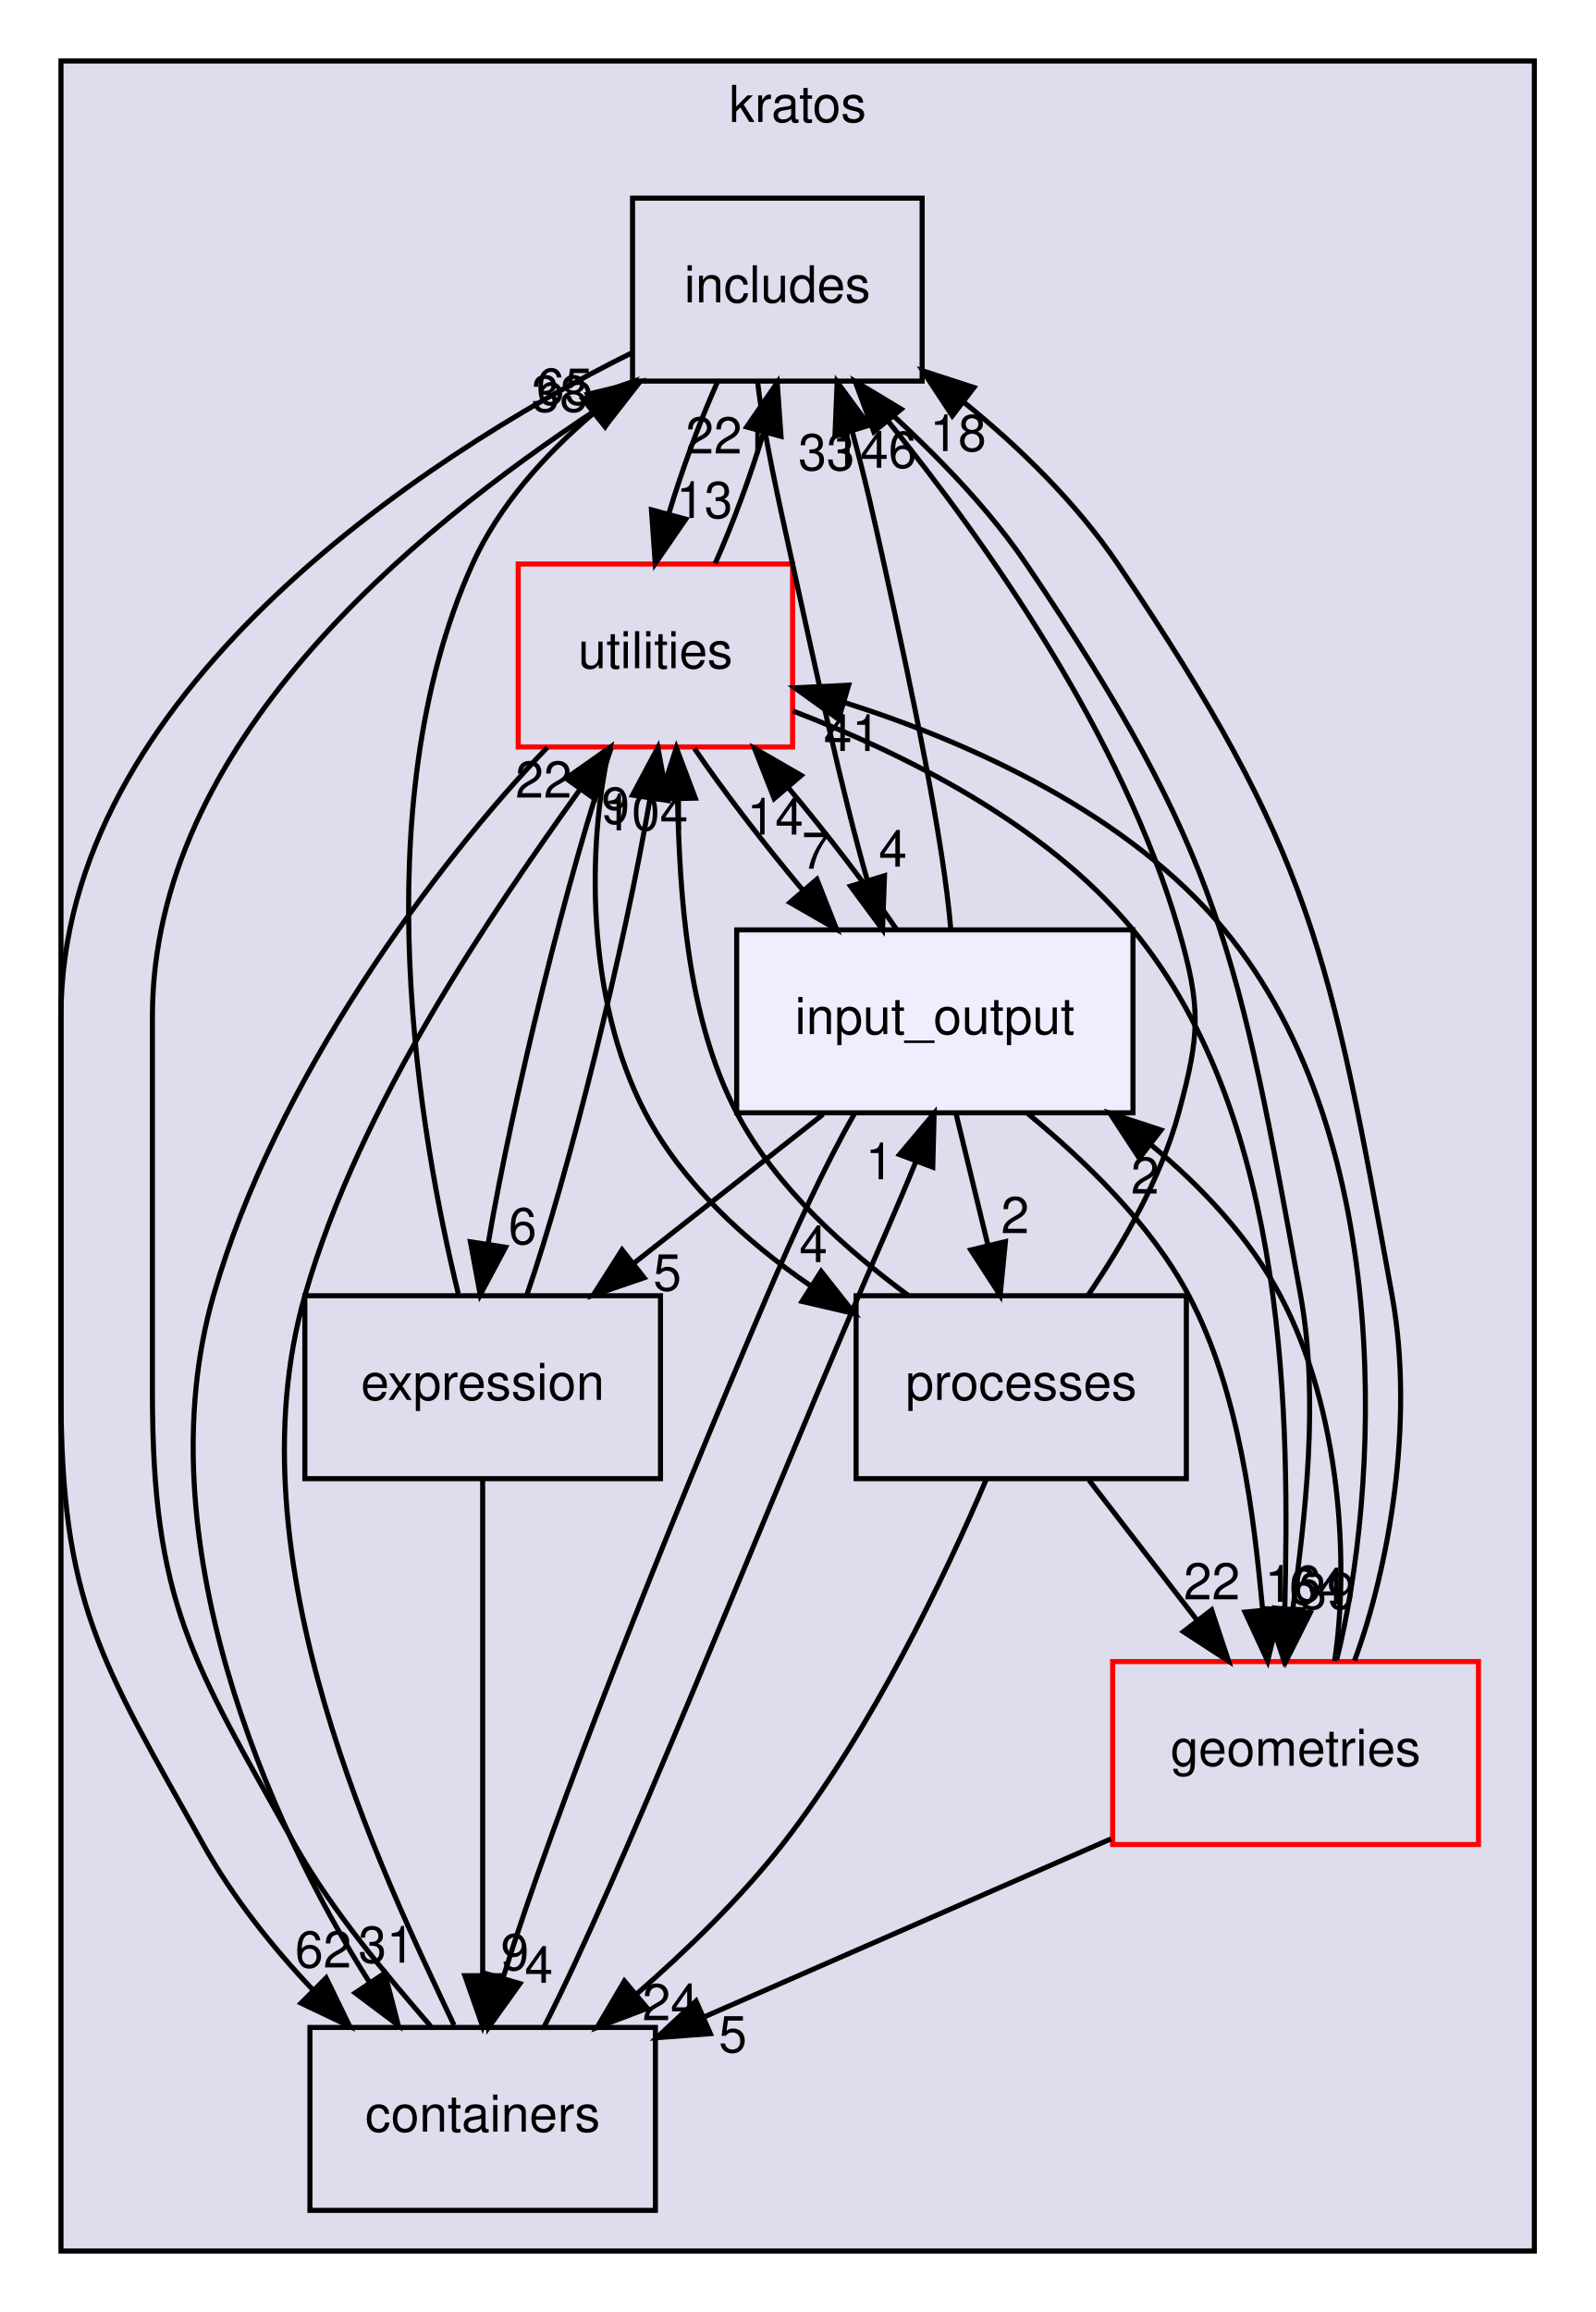
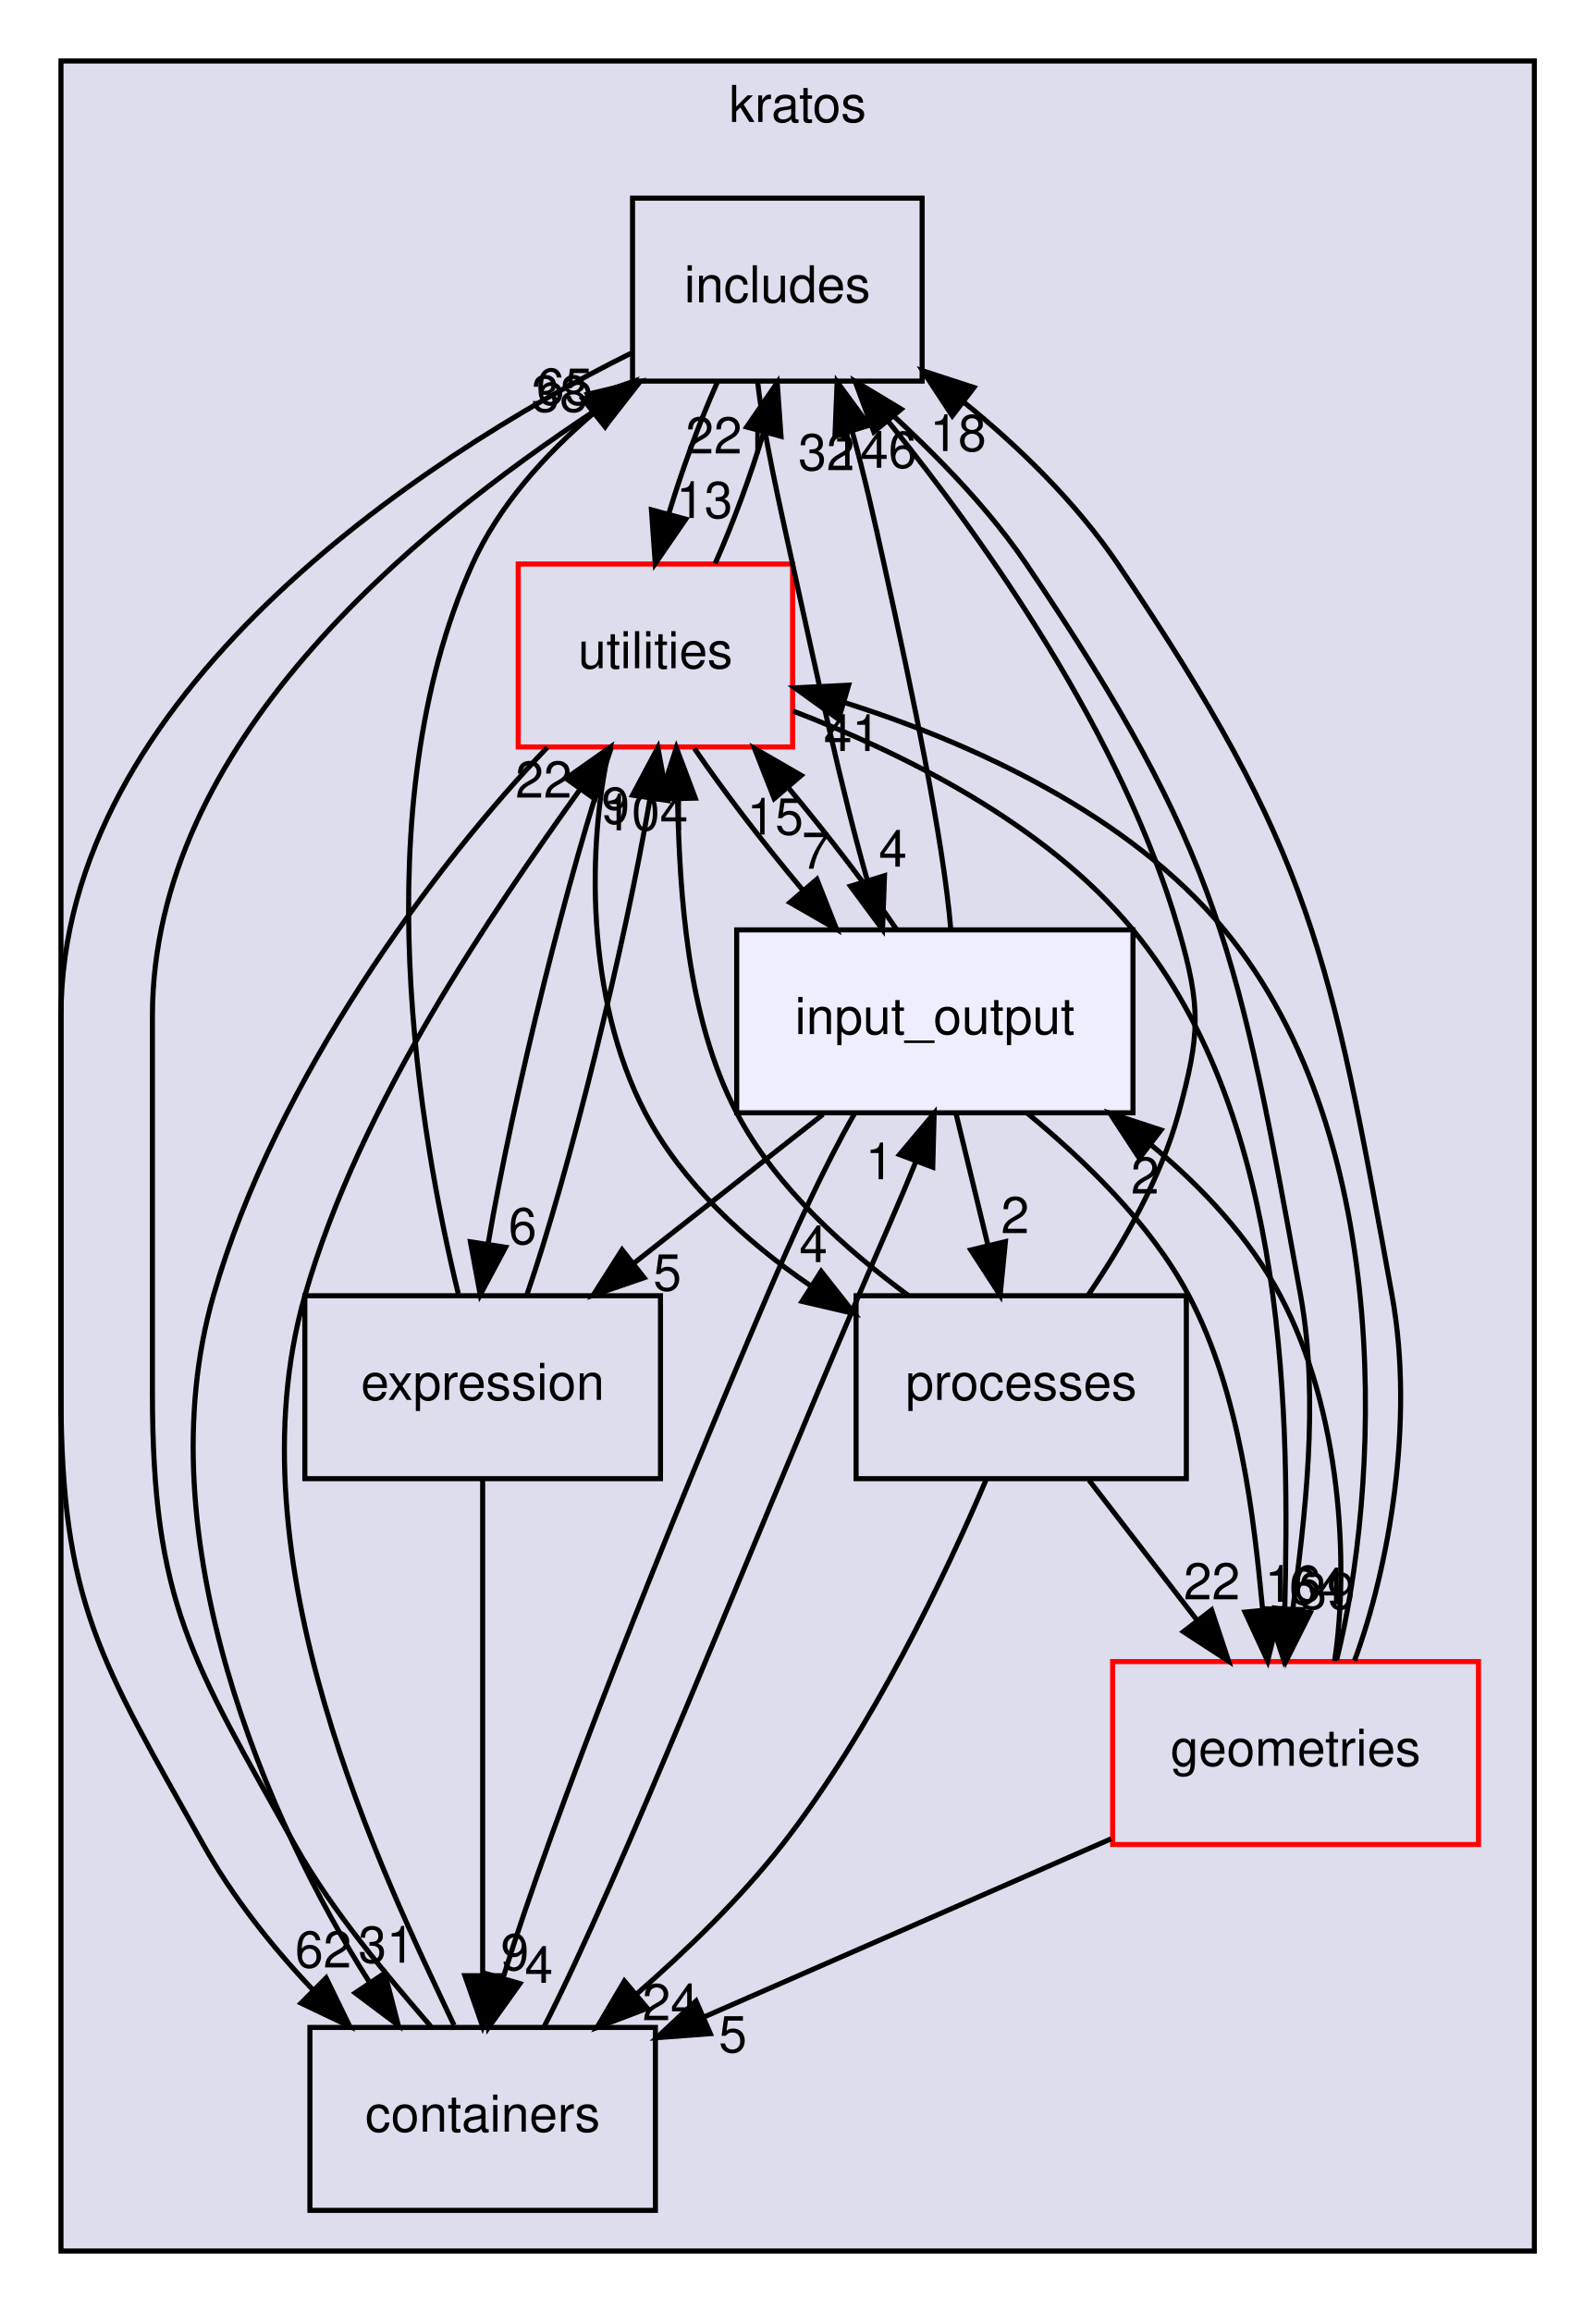
<svg xmlns="http://www.w3.org/2000/svg" xmlns:xlink="http://www.w3.org/1999/xlink" width="314pt" height="455pt" viewBox="0.00 0.00 314.00 455.00">
  <g id="graph0" class="graph" transform="scale(1 1) rotate(0) translate(4 451)">
    <g id="clust1" class="cluster">
      <g id="a_clust1">
        <a xlink:href="dir_8fc3e8efef0bfca4a113d719cbd52afb.html" target="_top" xlink:title="kratos">
          <polygon fill="#ddddee" stroke="black" points="8,-8 8,-439 298,-439 298,-8 8,-8" />
          <text text-anchor="middle" x="153" y="-427" font-family="Helvetica,sans-Serif" font-size="10.00">kratos</text>
        </a>
      </g>
    </g>
    <g id="node1" class="node">
      <g id="a_node1">
        <a xlink:href="dir_6da2b5da699b6e8099c18b866a052d71.html" target="_top" xlink:title="includes">
          <polygon fill="none" stroke="black" points="177.5,-412 120.5,-412 120.5,-376 177.5,-376 177.5,-412" />
          <text text-anchor="middle" x="149" y="-391.5" font-family="Helvetica,sans-Serif" font-size="10.00">includes</text>
        </a>
      </g>
    </g>
    <g id="node2" class="node">
      <g id="a_node2">
        <a xlink:href="dir_70f98bb657cca0a872199855cac08757.html" target="_top" xlink:title="utilities">
          <polygon fill="none" stroke="red" points="152,-340 98,-340 98,-304 152,-304 152,-340" />
          <text text-anchor="middle" x="125" y="-319.5" font-family="Helvetica,sans-Serif" font-size="10.00">utilities</text>
        </a>
      </g>
    </g>
    <g id="edge17" class="edge">
      <path fill="none" stroke="black" d="M137.15,-375.7C133.67,-367.9 130.23,-358.51 127.61,-349.83" />
      <polygon fill="black" stroke="black" points="130.97,-348.83 124.97,-340.1 124.22,-350.67 130.97,-348.83" />
      <g id="a_edge17-headlabel">
        <a xlink:href="dir_000730_000777.html" target="_top" xlink:title="13">
          <text text-anchor="middle" x="134.65" y="-349.06" font-family="Helvetica,sans-Serif" font-size="10.00">13</text>
        </a>
      </g>
    </g>
    <g id="node3" class="node">
      <g id="a_node3">
        <a xlink:href="dir_80b24cd11685060440d77842b83d8f07.html" target="_top" xlink:title="containers">
          <polygon fill="none" stroke="black" points="125,-52 57,-52 57,-16 125,-16 125,-52" />
          <text text-anchor="middle" x="91" y="-31.5" font-family="Helvetica,sans-Serif" font-size="10.00">containers</text>
        </a>
      </g>
    </g>
    <g id="edge18" class="edge">
      <path fill="none" stroke="black" d="M120.24,-381.5C78.81,-360.95 8,-314.11 8,-251 8,-251 8,-251 8,-177 8,-135.53 15.76,-124.19 36,-88 41.7,-77.8 49.59,-67.81 57.69,-59.29" />
      <polygon fill="black" stroke="black" points="60.19,-61.75 64.83,-52.22 55.26,-56.78 60.19,-61.75" />
      <g id="a_edge18-headlabel">
        <a xlink:href="dir_000730_000723.html" target="_top" xlink:title="62">
          <text text-anchor="middle" x="59.63" y="-63.8" font-family="Helvetica,sans-Serif" font-size="10.00">62</text>
        </a>
      </g>
    </g>
    <g id="node4" class="node">
      <g id="a_node4">
        <a xlink:href="dir_9311051b33dbe6b2e08fc45590134e6c.html" target="_top" xlink:title="geometries">
          <polygon fill="none" stroke="red" points="287,-124 215,-124 215,-88 287,-88 287,-124" />
          <text text-anchor="middle" x="251" y="-103.5" font-family="Helvetica,sans-Serif" font-size="10.00">geometries</text>
        </a>
      </g>
    </g>
    <g id="edge19" class="edge">
      <path fill="none" stroke="black" d="M164.35,-375.97C175.07,-366.47 188.68,-353.79 198,-340 236.29,-283.38 239.8,-263.26 252,-196 255.72,-175.48 252.8,-152.02 250.46,-134.34" />
      <polygon fill="black" stroke="black" points="253.9,-133.63 249.15,-124.16 246.96,-134.53 253.9,-133.63" />
      <g id="a_edge19-headlabel">
        <a xlink:href="dir_000730_000728.html" target="_top" xlink:title="39">
          <text text-anchor="middle" x="257.18" y="-134.34" font-family="Helvetica,sans-Serif" font-size="10.00">39</text>
        </a>
      </g>
    </g>
    <g id="node7" class="node">
      <g id="a_node7">
        <a xlink:href="dir_a8ba84f8eb43664bd905ad17f89003d4.html" target="_top" xlink:title="input_output">
          <polygon fill="#eeeeff" stroke="black" points="219,-268 141,-268 141,-232 219,-232 219,-268" />
          <text text-anchor="middle" x="180" y="-247.5" font-family="Helvetica,sans-Serif" font-size="10.00">input_output</text>
        </a>
      </g>
    </g>
    <g id="edge20" class="edge">
      <path fill="none" stroke="black" d="M145.12,-375.83C146.31,-365.46 149.37,-351.98 152,-340 156.6,-319.1 161.65,-295.41 166.72,-277.73" />
      <polygon fill="black" stroke="black" points="170.09,-278.66 169.7,-268.08 163.4,-276.6 170.09,-278.66" />
      <g id="a_edge20-headlabel">
        <a xlink:href="dir_000730_000731.html" target="_top" xlink:title="4">
          <text text-anchor="middle" x="171.74" y="-280.44" font-family="Helvetica,sans-Serif" font-size="10.00">4</text>
        </a>
      </g>
    </g>
    <g id="edge8" class="edge">
      <path fill="none" stroke="black" d="M136.76,-340.1C140.24,-347.88 143.69,-357.26 146.32,-365.95" />
      <polygon fill="black" stroke="black" points="142.97,-366.97 148.98,-375.7 149.72,-365.13 142.97,-366.97" />
      <g id="a_edge8-headlabel">
        <a xlink:href="dir_000777_000730.html" target="_top" xlink:title="221">
          <text text-anchor="middle" x="139.28" y="-361.76" font-family="Helvetica,sans-Serif" font-size="10.00">221</text>
        </a>
      </g>
    </g>
    <g id="edge9" class="edge">
      <path fill="none" stroke="black" d="M103.72,-303.91C81.88,-281.16 50.25,-238.79 38,-196 24.36,-148.39 48.55,-92.58 68.81,-60.75" />
      <polygon fill="black" stroke="black" points="71.73,-62.69 74.39,-52.43 65.91,-58.79 71.73,-62.69" />
      <g id="a_edge9-headlabel">
        <a xlink:href="dir_000777_000723.html" target="_top" xlink:title="31">
          <text text-anchor="middle" x="72.08" y="-64.75" font-family="Helvetica,sans-Serif" font-size="10.00">31</text>
        </a>
      </g>
    </g>
    <g id="edge10" class="edge">
      <path fill="none" stroke="black" d="M152.09,-311.07C173.2,-302.94 201.47,-289.25 219,-268 250.13,-230.26 249.66,-169.87 248.89,-134.76" />
      <polygon fill="black" stroke="black" points="252.38,-134.24 248.67,-124.31 245.38,-134.39 252.38,-134.24" />
      <g id="a_edge10-headlabel">
        <a xlink:href="dir_000777_000728.html" target="_top" xlink:title="64">
          <text text-anchor="middle" x="255.29" y="-135.27" font-family="Helvetica,sans-Serif" font-size="10.00">64</text>
        </a>
      </g>
    </g>
    <g id="node5" class="node">
      <g id="a_node5">
        <a xlink:href="dir_b40bdb8f3afbd709f43c9948ecf2ca76.html" target="_top" xlink:title="expression">
          <polygon fill="none" stroke="black" points="126,-196 56,-196 56,-160 126,-160 126,-196" />
          <text text-anchor="middle" x="91" y="-175.5" font-family="Helvetica,sans-Serif" font-size="10.00">expression</text>
        </a>
      </g>
    </g>
    <g id="edge13" class="edge">
      <path fill="none" stroke="black" d="M116.31,-303.87C107.96,-279.67 97.02,-235.21 92.1,-206.39" />
      <polygon fill="black" stroke="black" points="95.51,-205.54 90.52,-196.19 88.59,-206.61 95.51,-205.54" />
      <g id="a_edge13-headlabel">
        <a xlink:href="dir_000777_000726.html" target="_top" xlink:title="6">
          <text text-anchor="middle" x="98.86" y="-206.16" font-family="Helvetica,sans-Serif" font-size="10.00">6</text>
        </a>
      </g>
    </g>
    <g id="node6" class="node">
      <g id="a_node6">
        <a xlink:href="dir_c7c5f3eb57bf72689def995461ffc148.html" target="_top" xlink:title="processes">
          <polygon fill="none" stroke="black" points="229.5,-196 164.5,-196 164.5,-160 229.5,-160 229.5,-196" />
          <text text-anchor="middle" x="197" y="-175.5" font-family="Helvetica,sans-Serif" font-size="10.00">processes</text>
        </a>
      </g>
    </g>
    <g id="edge12" class="edge">
      <path fill="none" stroke="black" d="M115.94,-303.84C111.65,-285.08 111.13,-254.65 123,-232 130.19,-218.27 142.64,-206.8 155.38,-198.08" />
      <polygon fill="black" stroke="black" points="157.62,-200.8 164.18,-192.48 153.86,-194.89 157.62,-200.8" />
      <g id="a_edge12-headlabel">
        <a xlink:href="dir_000777_000750.html" target="_top" xlink:title="4">
          <text text-anchor="middle" x="156.1" y="-202.62" font-family="Helvetica,sans-Serif" font-size="10.00">4</text>
        </a>
      </g>
    </g>
    <g id="edge11" class="edge">
      <path fill="none" stroke="black" d="M132.68,-303.7C138.41,-295.3 146.26,-285.07 153.97,-275.86" />
      <polygon fill="black" stroke="black" points="156.78,-277.96 160.67,-268.1 151.48,-273.39 156.78,-277.96" />
      <g id="a_edge11-headlabel">
        <a xlink:href="dir_000777_000731.html" target="_top" xlink:title="7">
          <text text-anchor="middle" x="156.59" y="-280.04" font-family="Helvetica,sans-Serif" font-size="10.00">7</text>
        </a>
      </g>
    </g>
    <g id="edge1" class="edge">
      <path fill="none" stroke="black" d="M80.78,-52.22C72.4,-61.97 61.37,-74.81 54,-88 33.76,-124.19 26,-135.53 26,-177 26,-251 26,-251 26,-251 26,-304.6 77.07,-346.46 113.51,-370.45" />
      <polygon fill="black" stroke="black" points="111.65,-373.41 121.96,-375.87 115.44,-367.52 111.65,-373.41" />
      <g id="a_edge1-headlabel">
        <a xlink:href="dir_000723_000730.html" target="_top" xlink:title="65">
          <text text-anchor="middle" x="107.1" y="-371.36" font-family="Helvetica,sans-Serif" font-size="10.00">65</text>
        </a>
      </g>
    </g>
    <g id="edge2" class="edge">
      <path fill="none" stroke="black" d="M85.37,-52.43C71.44,-82.01 41.08,-143.91 56,-196 66.91,-234.11 93.2,-271.88 110.25,-295.77" />
      <polygon fill="black" stroke="black" points="107.4,-297.81 116.06,-303.91 113.1,-293.74 107.4,-297.81" />
      <g id="a_edge2-headlabel">
        <a xlink:href="dir_000723_000777.html" target="_top" xlink:title="22">
          <text text-anchor="middle" x="103" y="-294.03" font-family="Helvetica,sans-Serif" font-size="10.00">22</text>
        </a>
      </g>
    </g>
    <g id="edge3" class="edge">
      <path fill="none" stroke="black" d="M103.04,-52.02C118.1,-81.49 142.7,-143.9 165,-196 168.71,-204.68 172.91,-214.08 176.31,-222.52" />
      <polygon fill="black" stroke="black" points="173.05,-223.78 179.86,-231.89 179.59,-221.3 173.05,-223.78" />
      <g id="a_edge3-headlabel">
        <a xlink:href="dir_000723_000731.html" target="_top" xlink:title="1">
          <text text-anchor="middle" x="169.12" y="-218.92" font-family="Helvetica,sans-Serif" font-size="10.00">1</text>
        </a>
      </g>
    </g>
    <g id="edge27" class="edge">
      <path fill="none" stroke="black" d="M262.59,-124.16C269.3,-142.16 274.49,-171.22 270,-196 257.8,-263.26 254.29,-283.38 216,-340 207.95,-351.91 196.69,-363 185.61,-371.92" />
      <polygon fill="black" stroke="black" points="183.44,-369.17 177.62,-378.02 187.69,-374.74 183.44,-369.17" />
      <g id="a_edge27-headlabel">
        <a xlink:href="dir_000728_000730.html" target="_top" xlink:title="18">
          <text text-anchor="middle" x="184.58" y="-362.23" font-family="Helvetica,sans-Serif" font-size="10.00">18</text>
        </a>
      </g>
    </g>
    <g id="edge28" class="edge">
      <path fill="none" stroke="black" d="M259.08,-124.31C267.18,-156.53 271.49,-226.18 237,-268 218.22,-290.77 187.11,-304.85 162.3,-312.72" />
      <polygon fill="black" stroke="black" points="161.05,-309.44 152.44,-315.63 163.03,-316.16 161.05,-309.44" />
      <g id="a_edge28-headlabel">
        <a xlink:href="dir_000728_000777.html" target="_top" xlink:title="41">
          <text text-anchor="middle" x="163.69" y="-303.2" font-family="Helvetica,sans-Serif" font-size="10.00">41</text>
        </a>
      </g>
    </g>
    <g id="edge29" class="edge">
      <path fill="none" stroke="black" d="M214.69,-89.12C190.9,-78.71 159.67,-65.05 134.55,-54.05" />
      <polygon fill="black" stroke="black" points="135.81,-50.78 125.25,-49.98 133,-57.2 135.81,-50.78" />
      <g id="a_edge29-headlabel">
        <a xlink:href="dir_000728_000723.html" target="_top" xlink:title="5">
          <text text-anchor="middle" x="140.24" y="-47.12" font-family="Helvetica,sans-Serif" font-size="10.00">5</text>
        </a>
      </g>
    </g>
    <g id="edge30" class="edge">
      <path fill="none" stroke="black" d="M258.68,-124.12C261.54,-142.86 260.03,-173.26 248,-196 242.01,-207.33 232.57,-217.43 222.55,-225.7" />
      <polygon fill="black" stroke="black" points="220.25,-223.05 214.45,-231.92 224.51,-228.61 220.25,-223.05" />
      <g id="a_edge30-headlabel">
        <a xlink:href="dir_000728_000731.html" target="_top" xlink:title="2">
          <text text-anchor="middle" x="221.37" y="-216.11" font-family="Helvetica,sans-Serif" font-size="10.00">2</text>
        </a>
      </g>
    </g>
    <g id="edge14" class="edge">
      <path fill="none" stroke="black" d="M86.2,-196.41C78.72,-227.04 67.28,-291.84 89,-340 94.18,-351.48 103.21,-361.48 112.72,-369.6" />
      <polygon fill="black" stroke="black" points="110.73,-372.49 120.74,-375.97 115.09,-367.01 110.73,-372.49" />
      <g id="a_edge14-headlabel">
        <a xlink:href="dir_000726_000730.html" target="_top" xlink:title="38">
          <text text-anchor="middle" x="106.15" y="-369.98" font-family="Helvetica,sans-Serif" font-size="10.00">38</text>
        </a>
      </g>
    </g>
    <g id="edge15" class="edge">
      <path fill="none" stroke="black" d="M99.71,-196.19C108.06,-220.42 119,-264.89 123.91,-293.68" />
      <polygon fill="black" stroke="black" points="120.5,-294.52 125.48,-303.87 127.42,-293.46 120.5,-294.52" />
      <g id="a_edge15-headlabel">
        <a xlink:href="dir_000726_000777.html" target="_top" xlink:title="9">
          <text text-anchor="middle" x="117.15" y="-288.9" font-family="Helvetica,sans-Serif" font-size="10.00">9</text>
        </a>
      </g>
    </g>
    <g id="edge16" class="edge">
      <path fill="none" stroke="black" d="M91,-159.87C91,-135.67 91,-91.21 91,-62.39" />
      <polygon fill="black" stroke="black" points="94.5,-62.19 91,-52.19 87.5,-62.19 94.5,-62.19" />
      <g id="a_edge16-headlabel">
        <a xlink:href="dir_000726_000723.html" target="_top" xlink:title="9">
          <text text-anchor="middle" x="97.34" y="-63.28" font-family="Helvetica,sans-Serif" font-size="10.00">9</text>
        </a>
      </g>
    </g>
    <g id="edge4" class="edge">
      <path fill="none" stroke="black" d="M210.15,-196.09C216.92,-205.99 224.49,-219.04 228,-232 232.18,-247.44 232.45,-252.63 228,-268 216.89,-306.38 190.08,-344.3 170.78,-368.13" />
      <polygon fill="black" stroke="black" points="167.99,-366.01 164.3,-375.95 173.38,-370.48 167.99,-366.01" />
      <g id="a_edge4-headlabel">
        <a xlink:href="dir_000750_000730.html" target="_top" xlink:title="146">
          <text text-anchor="middle" x="168.09" y="-358.94" font-family="Helvetica,sans-Serif" font-size="10.00">146</text>
        </a>
      </g>
    </g>
    <g id="edge5" class="edge">
      <path fill="none" stroke="black" d="M174.82,-196.02C162.68,-204.97 148.77,-217.17 141,-232 131.08,-250.94 129.82,-275.3 129.35,-293.75" />
      <polygon fill="black" stroke="black" points="125.85,-293.76 129.12,-303.84 132.85,-293.93 125.85,-293.76" />
      <g id="a_edge5-headlabel">
        <a xlink:href="dir_000750_000777.html" target="_top" xlink:title="104">
          <text text-anchor="middle" x="123.1" y="-287.6" font-family="Helvetica,sans-Serif" font-size="10.00">104</text>
        </a>
      </g>
    </g>
    <g id="edge6" class="edge">
      <path fill="none" stroke="black" d="M190.13,-159.88C182.13,-141.14 167.73,-110.73 150,-88 141.71,-77.38 131.14,-67.13 121.25,-58.53" />
      <polygon fill="black" stroke="black" points="123.41,-55.77 113.51,-52 118.9,-61.13 123.41,-55.77" />
      <g id="a_edge6-headlabel">
        <a xlink:href="dir_000750_000723.html" target="_top" xlink:title="24">
          <text text-anchor="middle" x="127.99" y="-53.42" font-family="Helvetica,sans-Serif" font-size="10.00">24</text>
        </a>
      </g>
    </g>
    <g id="edge7" class="edge">
      <path fill="none" stroke="black" d="M210.35,-159.7C216.76,-151.39 224.56,-141.28 231.61,-132.14" />
      <polygon fill="black" stroke="black" points="234.47,-134.16 237.81,-124.1 228.93,-129.88 234.47,-134.16" />
      <g id="a_edge7-headlabel">
        <a xlink:href="dir_000750_000728.html" target="_top" xlink:title="22">
          <text text-anchor="middle" x="234.52" y="-136.24" font-family="Helvetica,sans-Serif" font-size="10.00">22</text>
        </a>
      </g>
    </g>
    <g id="edge21" class="edge">
      <path fill="none" stroke="black" d="M183.14,-268.08C181.65,-286 175.5,-315 170,-340 168.13,-348.52 166.04,-357.79 163.72,-366.17" />
      <polygon fill="black" stroke="black" points="160.34,-365.24 160.77,-375.83 167.04,-367.29 160.34,-365.24" />
      <g id="a_edge21-headlabel">
-         <a xlink:href="dir_000731_000730.html" target="_top" xlink:title="33">
-           <text text-anchor="middle" x="158.68" y="-358.47" font-family="Helvetica,sans-Serif" font-size="10.00">33</text>
+         <a xlink:href="dir_000731_000730.html" target="_top" xlink:title="32">
+           <text text-anchor="middle" x="158.68" y="-358.47" font-family="Helvetica,sans-Serif" font-size="10.00">32</text>
        </a>
      </g>
    </g>
    <g id="edge22" class="edge">
      <path fill="none" stroke="black" d="M172.46,-268.1C166.76,-276.47 158.93,-286.69 151.21,-295.92" />
      <polygon fill="black" stroke="black" points="148.38,-293.84 144.51,-303.7 153.69,-298.4 148.38,-293.84" />
      <g id="a_edge22-headlabel">
-         <a xlink:href="dir_000731_000777.html" target="_top" xlink:title="14">
-           <text text-anchor="middle" x="148.58" y="-286.76" font-family="Helvetica,sans-Serif" font-size="10.00">14</text>
+         <a xlink:href="dir_000731_000777.html" target="_top" xlink:title="15">
+           <text text-anchor="middle" x="148.58" y="-286.76" font-family="Helvetica,sans-Serif" font-size="10.00">15</text>
        </a>
      </g>
    </g>
    <g id="edge23" class="edge">
      <path fill="none" stroke="black" d="M164.22,-231.89C158.28,-221.55 152.17,-208.07 147,-196 126.96,-149.19 105.07,-94.07 95.08,-61.97" />
      <polygon fill="black" stroke="black" points="98.33,-60.63 92.17,-52.02 91.62,-62.6 98.33,-60.63" />
      <g id="a_edge23-headlabel">
        <a xlink:href="dir_000731_000723.html" target="_top" xlink:title="4">
          <text text-anchor="middle" x="102.07" y="-60.78" font-family="Helvetica,sans-Serif" font-size="10.00">4</text>
        </a>
      </g>
    </g>
    <g id="edge24" class="edge">
      <path fill="none" stroke="black" d="M198.21,-231.92C209.28,-222.75 222.4,-210.36 230,-196 240.05,-176.99 242.76,-152.63 244.52,-134.2" />
      <polygon fill="black" stroke="black" points="248.02,-134.41 245.5,-124.12 241.05,-133.74 248.02,-134.41" />
      <g id="a_edge24-headlabel">
        <a xlink:href="dir_000731_000728.html" target="_top" xlink:title="16">
          <text text-anchor="middle" x="250.5" y="-135.77" font-family="Helvetica,sans-Serif" font-size="10.00">16</text>
        </a>
      </g>
    </g>
    <g id="edge25" class="edge">
      <path fill="none" stroke="black" d="M158,-231.7C146.79,-222.88 133,-212.03 120.85,-202.47" />
      <polygon fill="black" stroke="black" points="122.77,-199.54 112.75,-196.1 118.44,-205.04 122.77,-199.54" />
      <g id="a_edge25-headlabel">
        <a xlink:href="dir_000731_000726.html" target="_top" xlink:title="5">
          <text text-anchor="middle" x="127.35" y="-197.03" font-family="Helvetica,sans-Serif" font-size="10.00">5</text>
        </a>
      </g>
    </g>
    <g id="edge26" class="edge">
      <path fill="none" stroke="black" d="M184.2,-231.7C186.1,-223.9 188.38,-214.51 190.48,-205.83" />
      <polygon fill="black" stroke="black" points="193.89,-206.65 192.85,-196.1 187.08,-205 193.89,-206.65" />
      <g id="a_edge26-headlabel">
        <a xlink:href="dir_000731_000750.html" target="_top" xlink:title="2">
          <text text-anchor="middle" x="195.8" y="-208.31" font-family="Helvetica,sans-Serif" font-size="10.00">2</text>
        </a>
      </g>
    </g>
  </g>
</svg>
